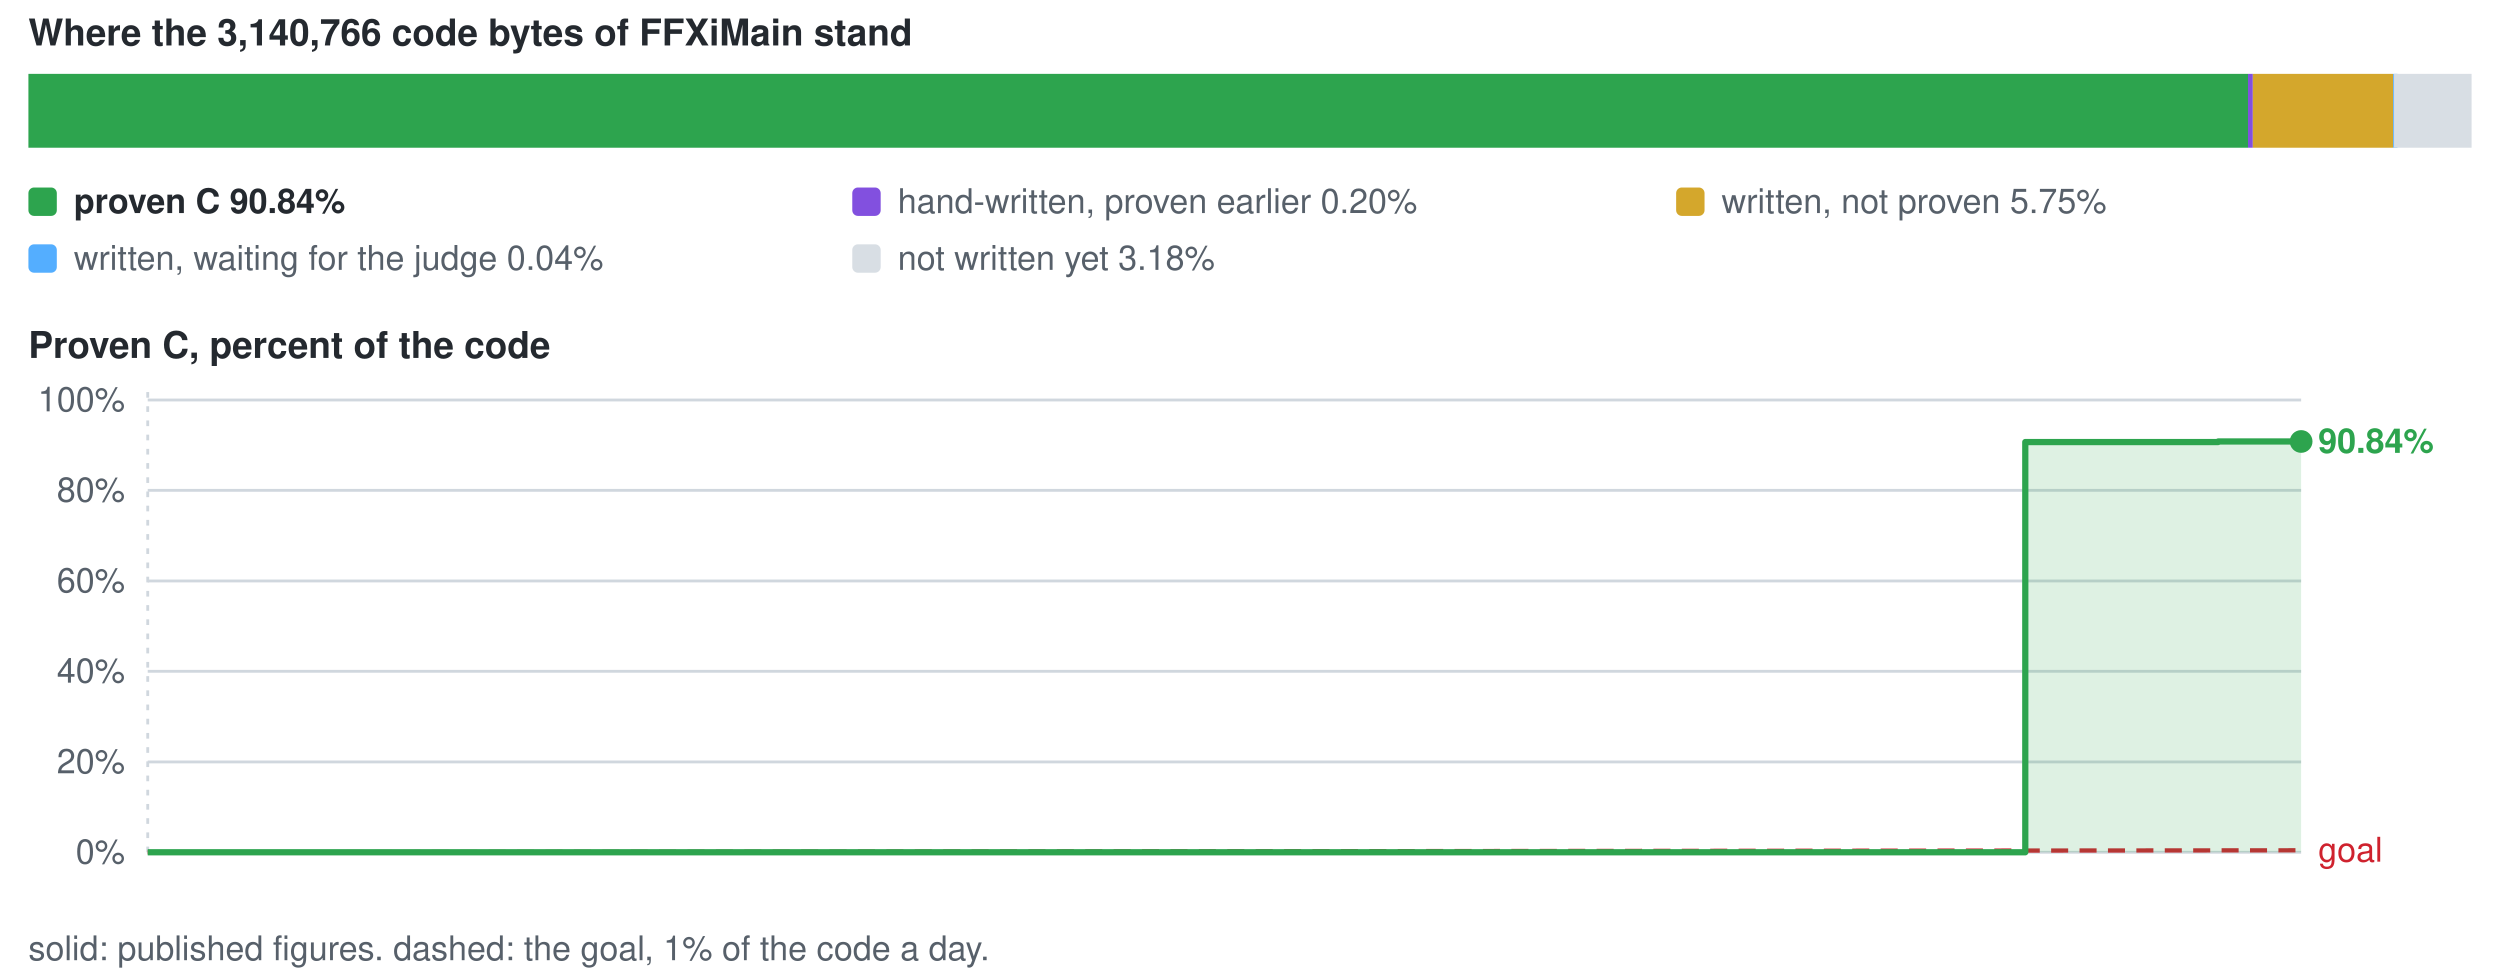
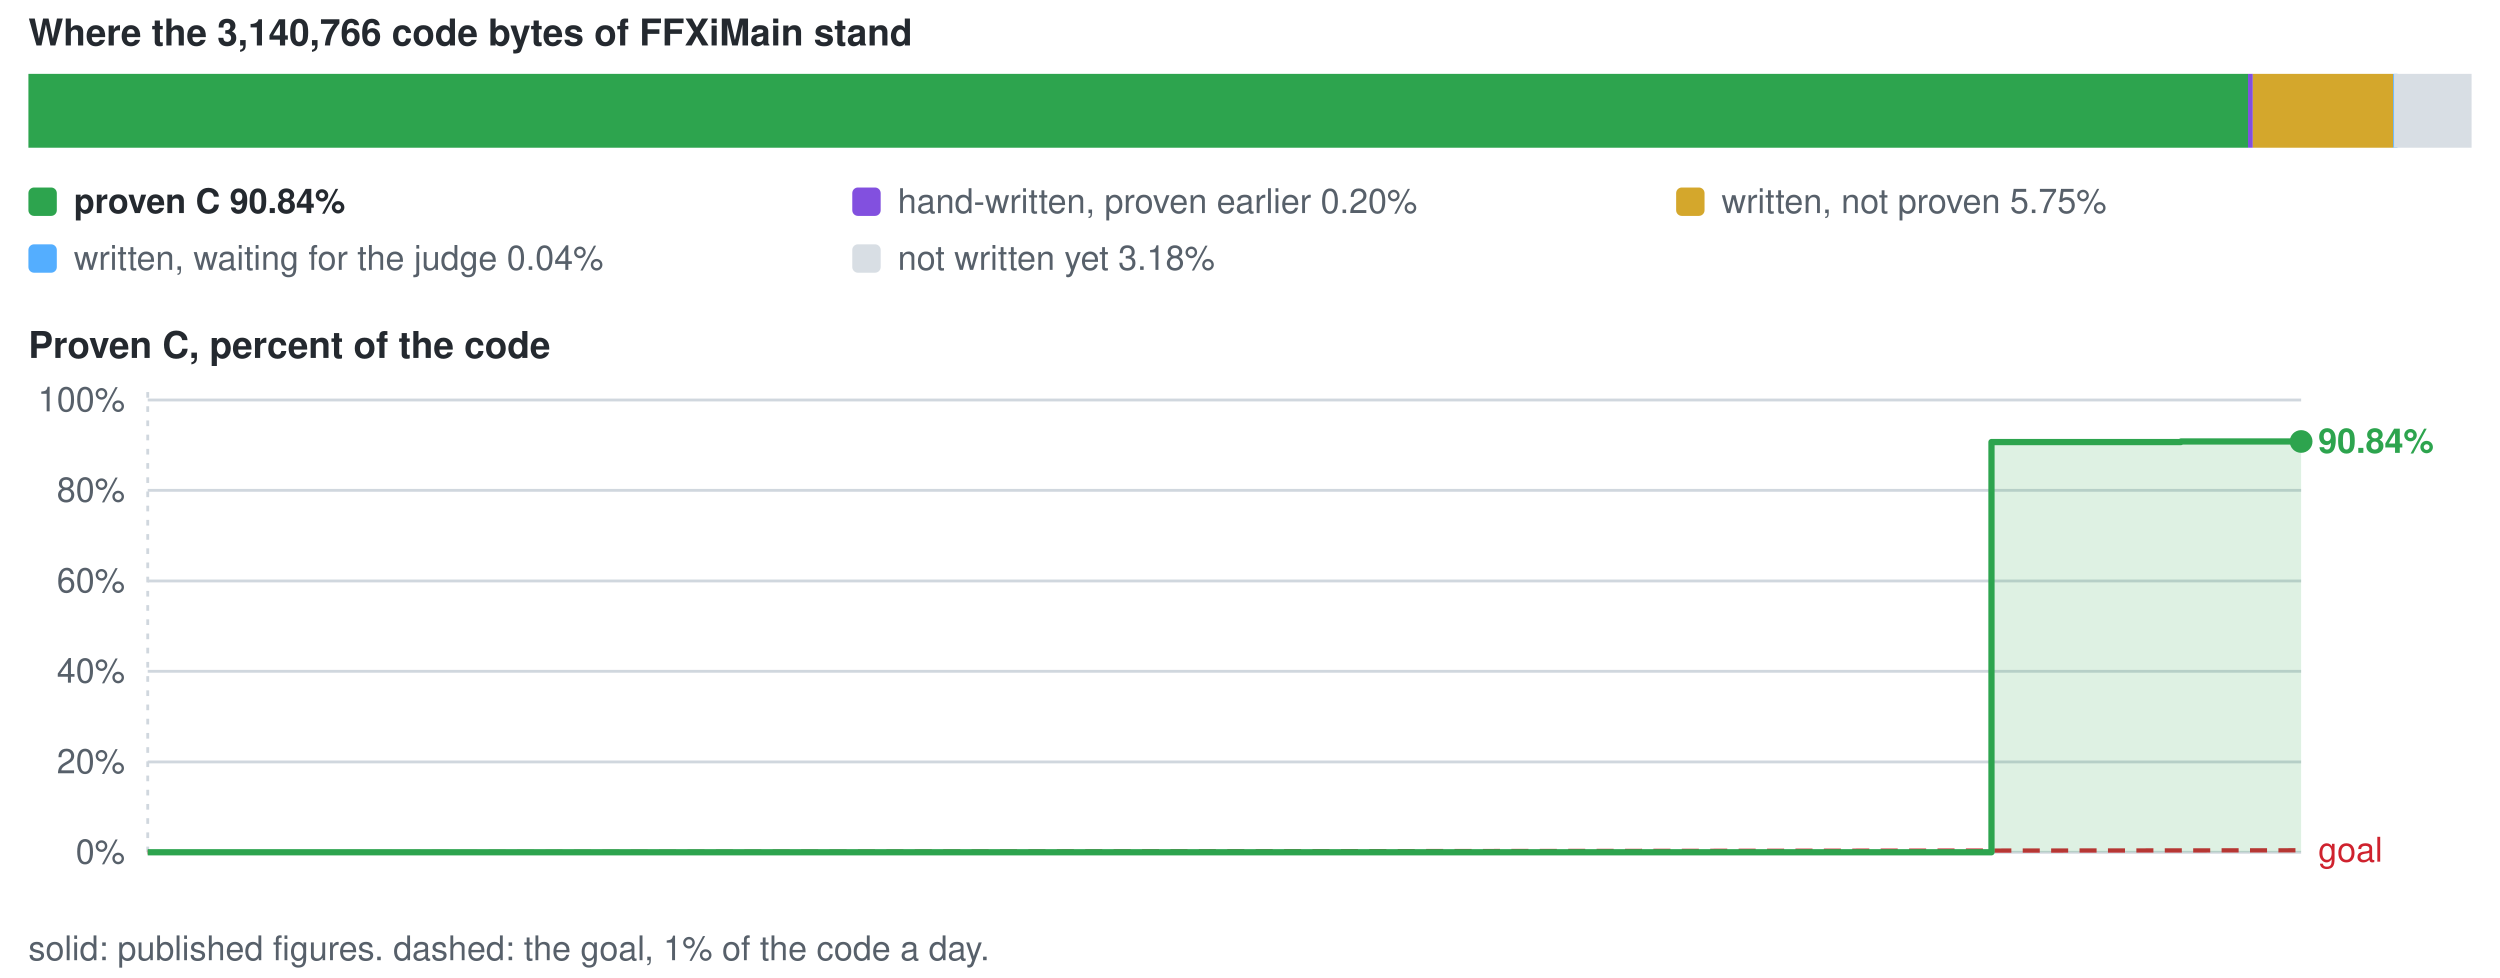
<svg xmlns="http://www.w3.org/2000/svg" viewBox="0 0 880 344" width="880" height="344" role="img" aria-label="conversion progress">
  <style>text{font-family:-apple-system,BlinkMacSystemFont,'Segoe UI',Helvetica,Arial,sans-serif;font-size:12px;fill:#57606a}.s{fill:#24292f;font-weight:600}.b{font-size:13px}</style>
  <text x="10" y="16" class="s b">Where the 3,140,766 code bytes of FFXiMain stand</text>
  <rect x="10.0" y="26" width="781.3" height="26" fill="#2da44e" />
  <rect x="791.3" y="26" width="1.7" height="26" fill="#8250df" />
  <rect x="793.0" y="26" width="49.4" height="26" fill="#d4a72c" />
  <rect x="842.4" y="26" width="1.5" height="26" fill="#54aeff" />
  <rect x="842.7" y="26" width="27.3" height="26" fill="#d8dee4" />
  <rect x="10" y="66" width="10" height="10" rx="2" fill="#2da44e" />
  <text x="26" y="75" class="s">proven C 90.84%</text>
  <rect x="300" y="66" width="10" height="10" rx="2" fill="#8250df" />
  <text x="316" y="75">hand-written, proven earlier 0.20%</text>
  <rect x="590" y="66" width="10" height="10" rx="2" fill="#d4a72c" />
  <text x="606" y="75">written, not proven 5.75%</text>
  <rect x="10" y="86" width="10" height="10" rx="2" fill="#54aeff" />
  <text x="26" y="95">written, waiting for the judge 0.04%</text>
  <rect x="300" y="86" width="10" height="10" rx="2" fill="#d8dee4" />
  <text x="316" y="95">not written yet 3.18%</text>
  <text x="10" y="126" class="s b">Proven C, percent of the code</text>
  <line x1="52" y1="300.0" x2="810" y2="300.0" stroke="#d0d7de" stroke-width="1" />
  <text x="44" y="304.0" text-anchor="end">0%</text>
  <line x1="52" y1="268.2" x2="810" y2="268.2" stroke="#d0d7de" stroke-width="1" />
  <text x="44" y="272.2" text-anchor="end">20%</text>
  <line x1="52" y1="236.3" x2="810" y2="236.3" stroke="#d0d7de" stroke-width="1" />
  <text x="44" y="240.3" text-anchor="end">40%</text>
  <line x1="52" y1="204.5" x2="810" y2="204.5" stroke="#d0d7de" stroke-width="1" />
  <text x="44" y="208.5" text-anchor="end">60%</text>
  <line x1="52" y1="172.6" x2="810" y2="172.6" stroke="#d0d7de" stroke-width="1" />
  <text x="44" y="176.6" text-anchor="end">80%</text>
  <line x1="52" y1="140.8" x2="810" y2="140.8" stroke="#d0d7de" stroke-width="1" />
  <text x="44" y="144.8" text-anchor="end">100%</text>
  <line x1="52.0" y1="138" x2="52.0" y2="300" stroke="#d0d7de" stroke-width="1" stroke-dasharray="2 3" />
  <line x1="52.0" y1="300.0" x2="810.0" y2="299.3" stroke="#cf222e" stroke-width="1.5" stroke-dasharray="6 4" />
  <text x="816.0" y="303.3" style="fill:#cf222e">goal</text>
-   <path d="M52.0 300.0 H712.9 V155.6 H780.8 V155.4 H810.0 V155.4 V300.0 H52.0 Z" fill="#2da44e" fill-opacity="0.16" />
-   <path d="M52.0 300.0 H712.9 V155.6 H780.8 V155.4 H810.0 V155.4" fill="none" stroke="#2da44e" stroke-width="2.2" stroke-linejoin="round" />
+   <path d="M52.0 300.0 H701.0 V155.6 H767.7 V155.4 H796.5 V155.4 H810.0 V155.4 V300.0 H52.0 Z" fill="#2da44e" fill-opacity="0.16" />
+   <path d="M52.0 300.0 H701.0 V155.6 H767.7 V155.4 H796.5 V155.4 H810.0 V155.4" fill="none" stroke="#2da44e" stroke-width="2.2" stroke-linejoin="round" />
  <circle cx="810.0" cy="155.4" r="4" fill="#2da44e" />
  <text x="816.0" y="159.4" class="s" style="fill:#2da44e">90.84%</text>
  <text x="10" y="338">solid: published figures. dashed: the goal, 1% of the code a day.</text>
</svg>
